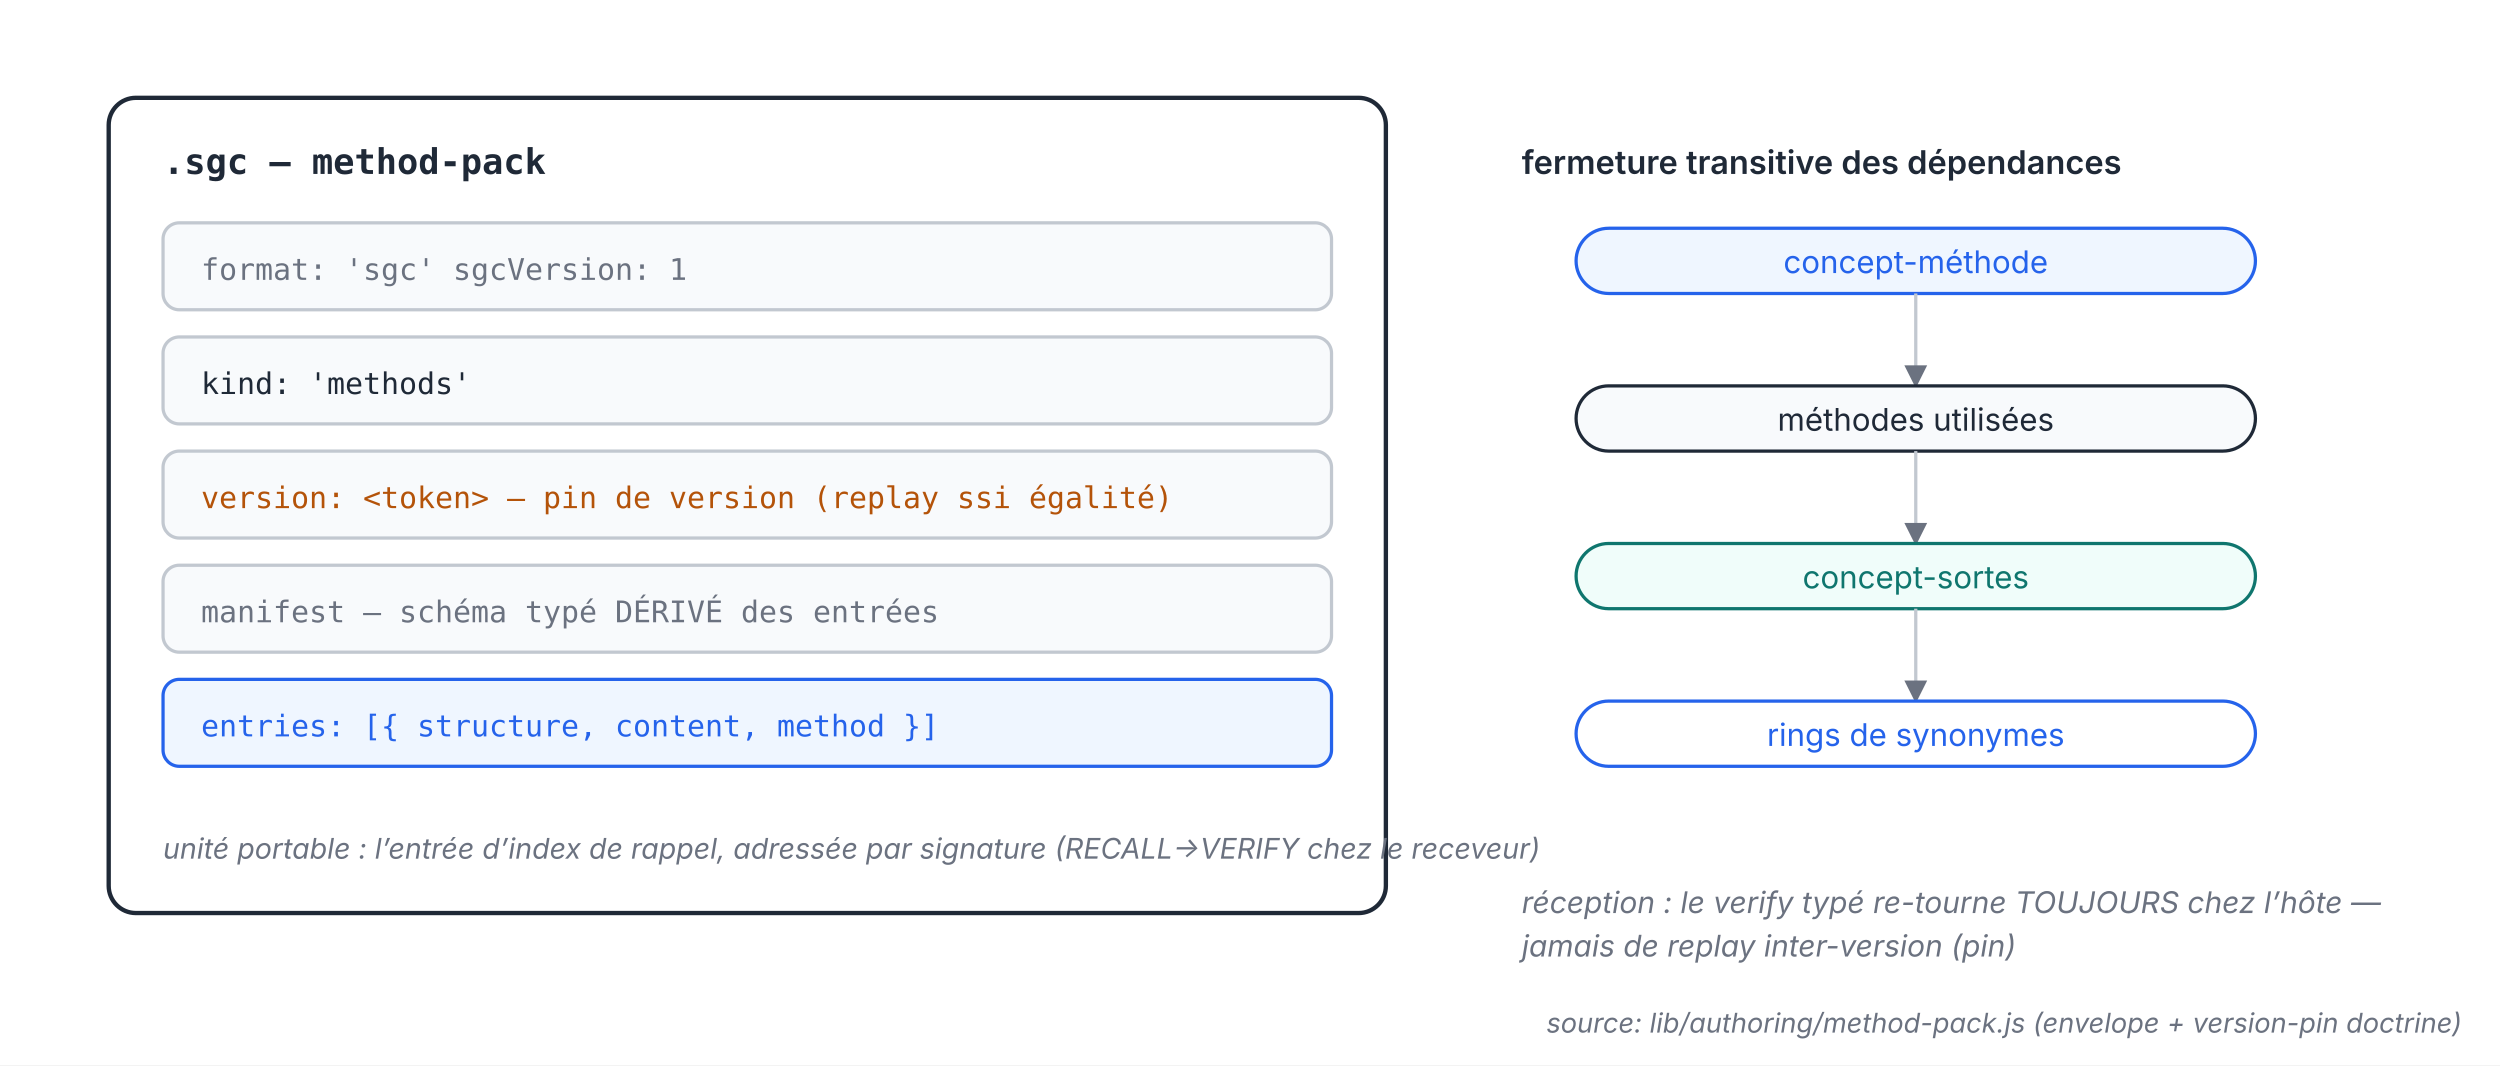
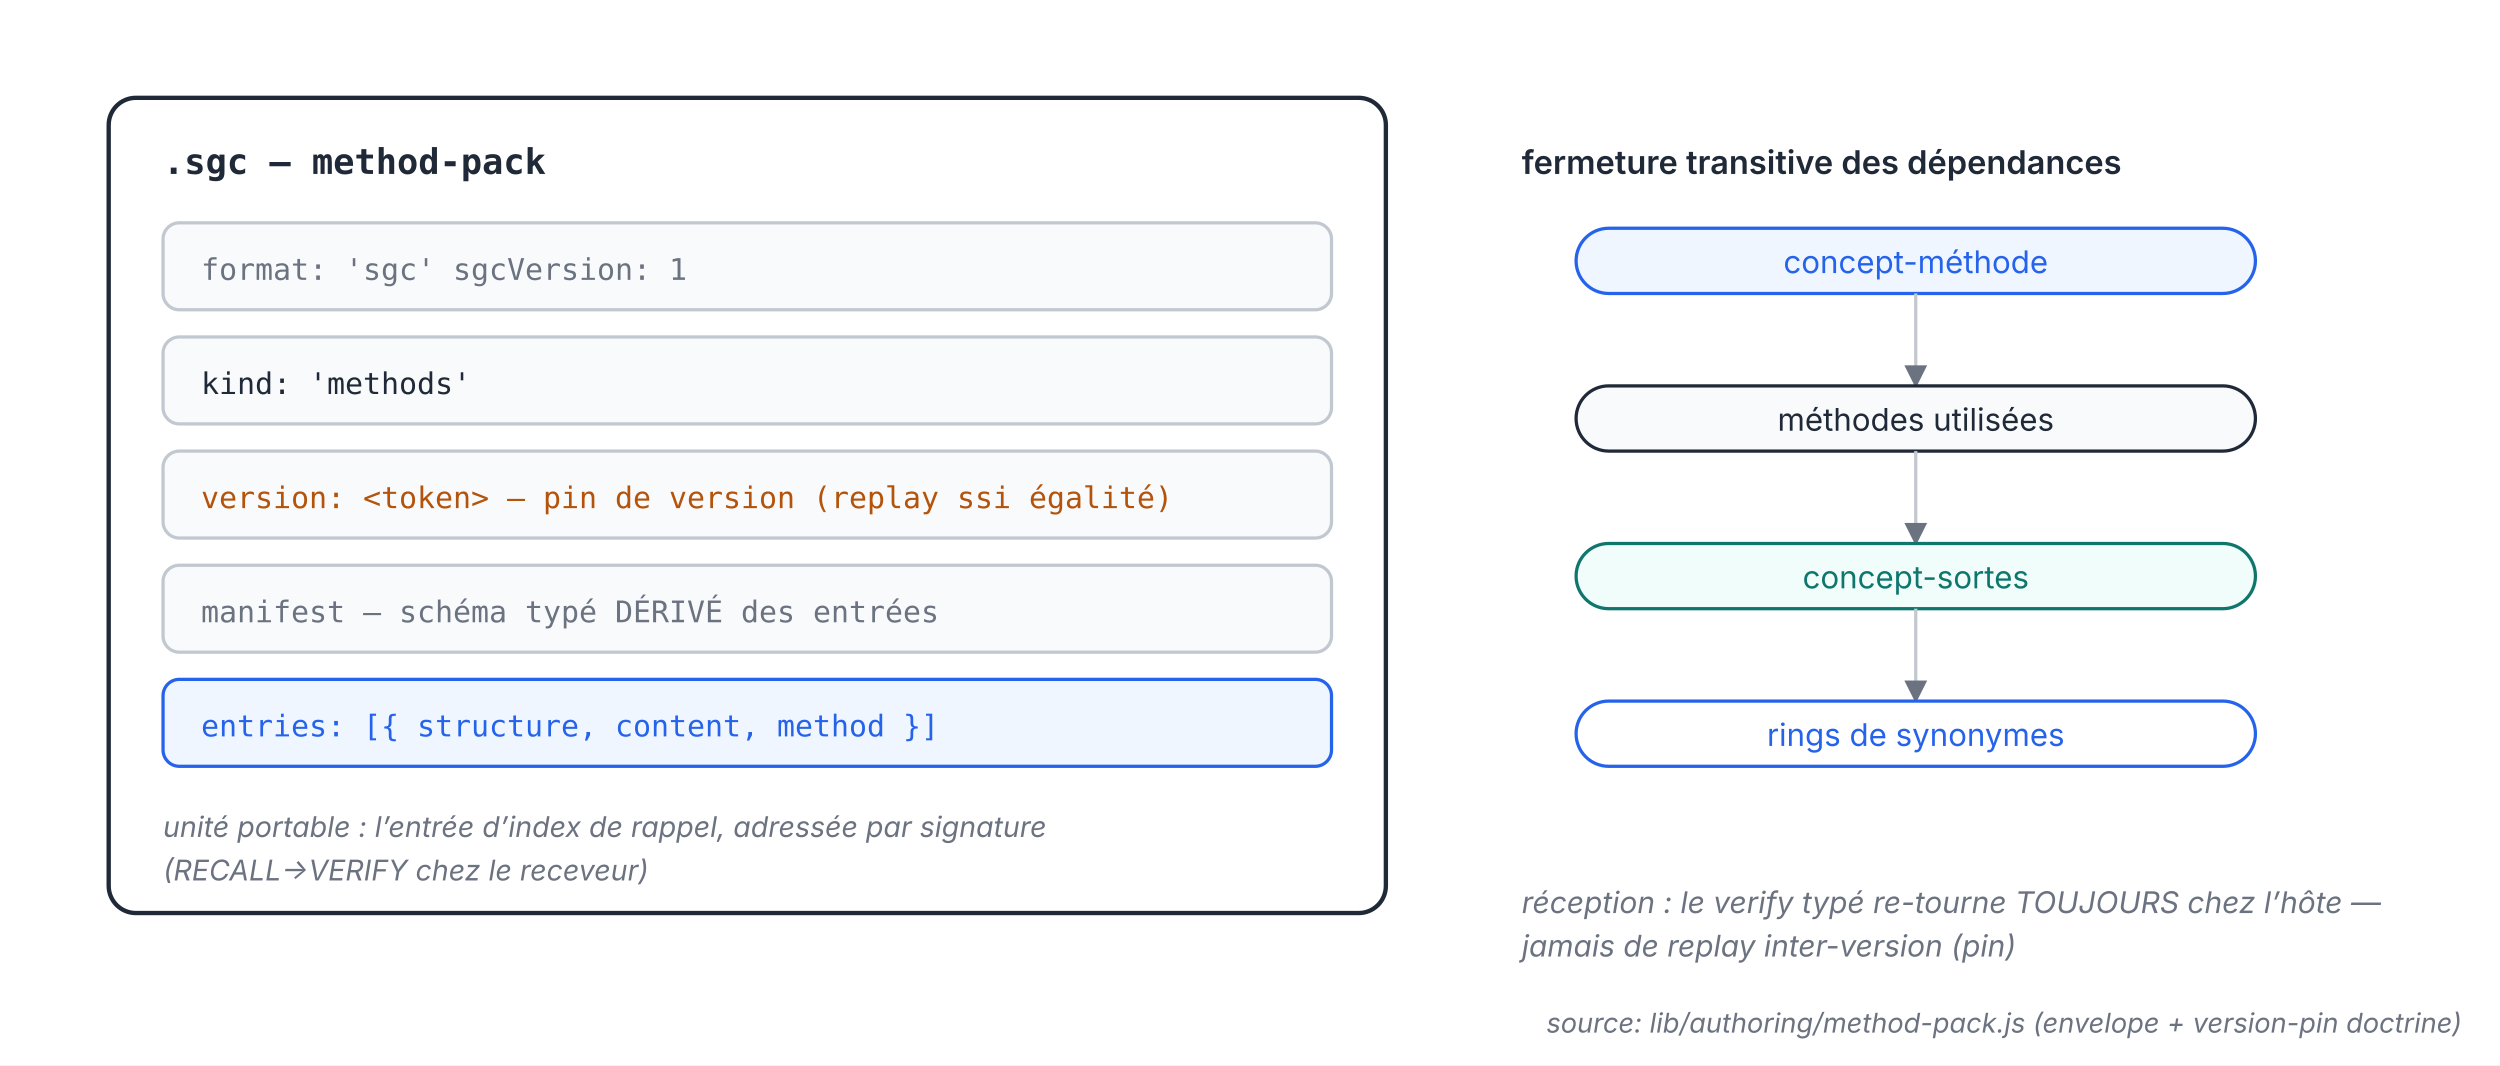
<svg xmlns="http://www.w3.org/2000/svg" viewBox="0 0 920 392" font-family="Inter,'Segoe UI',Helvetica,Arial,sans-serif">
  <defs>
    <marker id="arr" viewBox="0 0 10 10" refX="9" refY="5" markerWidth="7" markerHeight="7" orient="auto-start-reverse">
      <path d="M0,0 L10,5 L0,10 z" fill="#6b7280" />
    </marker>
  </defs>
  <rect width="920" height="392" fill="white" />
  <rect x="40" y="36" width="470" height="300" rx="10" fill="white" stroke="#1f2937" stroke-width="1.6" />
  <text x="60" y="64" font-size="13" fill="#1f2937" text-anchor="start" font-weight="700" font-style="normal" font-family="ui-monospace,Consolas,Menlo,monospace">.sgc — method-pack</text>
  <rect x="60" y="82" width="430" height="32" rx="6" fill="#f8fafc" stroke="#c2c8d0" stroke-width="1.2" />
  <text x="74" y="103" font-size="11" fill="#6b7280" text-anchor="start" font-weight="normal" font-style="normal" font-family="ui-monospace,Consolas,Menlo,monospace">format: 'sgc'   sgcVersion: 1</text>
  <rect x="60" y="124" width="430" height="32" rx="6" fill="#f8fafc" stroke="#c2c8d0" stroke-width="1.2" />
  <text x="74" y="145" font-size="11" fill="#1f2937" text-anchor="start" font-weight="normal" font-style="normal" font-family="ui-monospace,Consolas,Menlo,monospace">kind: 'methods'</text>
  <rect x="60" y="166" width="430" height="32" rx="6" fill="#f8fafc" stroke="#c2c8d0" stroke-width="1.2" />
  <text x="74" y="187" font-size="11" fill="#b45309" text-anchor="start" font-weight="normal" font-style="normal" font-family="ui-monospace,Consolas,Menlo,monospace">version: &lt;token&gt;  — pin de version (replay ssi égalité)</text>
  <rect x="60" y="208" width="430" height="32" rx="6" fill="#f8fafc" stroke="#c2c8d0" stroke-width="1.2" />
  <text x="74" y="229" font-size="11" fill="#6b7280" text-anchor="start" font-weight="normal" font-style="normal" font-family="ui-monospace,Consolas,Menlo,monospace">manifest — schéma typé DÉRIVÉ des entrées</text>
  <rect x="60" y="250" width="430" height="32" rx="6" fill="#eff6ff" stroke="#2563eb" stroke-width="1.2" />
  <text x="74" y="271" font-size="11" fill="#2563eb" text-anchor="start" font-weight="normal" font-style="normal" font-family="ui-monospace,Consolas,Menlo,monospace">entries: [{ structure, content, method }]</text>
-   <text x="60" y="316" font-size="10.5" fill="#6b7280" text-anchor="start" font-weight="normal" font-style="italic" font-family="inherit">unité portable : l’entrée d’index de rappel, adressée par signature (RECALL→VERIFY chez le receveur)</text>
+   <text x="60" y="308" font-size="10.5" fill="#6b7280" text-anchor="start" font-weight="normal" font-style="italic" font-family="inherit">unité portable : l’entrée d’index de rappel, adressée par signature</text>
+   <text x="60" y="324" font-size="10.5" fill="#6b7280" text-anchor="start" font-weight="normal" font-style="italic" font-family="inherit">(RECALL→VERIFY chez le receveur)</text>
  <text x="560" y="64" font-size="12" fill="#1f2937" text-anchor="start" font-weight="600" font-style="normal" font-family="inherit">fermeture transitive des dépendances</text>
  <rect x="580" y="84" width="250" height="24" rx="12" fill="#eff6ff" stroke="#2563eb" stroke-width="1.2" />
  <text x="705" y="100.5" font-size="11.5" fill="#2563eb" text-anchor="middle" font-weight="normal" font-style="normal" font-family="inherit">concept-méthode</text>
  <line x1="705" y1="108" x2="705" y2="142" stroke="#c2c8d0" stroke-width="1.2" marker-end="url(#arr)" />
  <rect x="580" y="142" width="250" height="24" rx="12" fill="#f8fafc" stroke="#1f2937" stroke-width="1.2" />
  <text x="705" y="158.5" font-size="11.5" fill="#1f2937" text-anchor="middle" font-weight="normal" font-style="normal" font-family="inherit">méthodes utilisées</text>
  <line x1="705" y1="166" x2="705" y2="200" stroke="#c2c8d0" stroke-width="1.2" marker-end="url(#arr)" />
  <rect x="580" y="200" width="250" height="24" rx="12" fill="#f0fdfa" stroke="#0f766e" stroke-width="1.2" />
  <text x="705" y="216.5" font-size="11.5" fill="#0f766e" text-anchor="middle" font-weight="normal" font-style="normal" font-family="inherit">concept-sortes</text>
  <line x1="705" y1="224" x2="705" y2="258" stroke="#c2c8d0" stroke-width="1.2" marker-end="url(#arr)" />
  <rect x="580" y="258" width="250" height="24" rx="12" fill="white" stroke="#2563eb" stroke-width="1.2" />
  <text x="705" y="274.5" font-size="11.5" fill="#2563eb" text-anchor="middle" font-weight="normal" font-style="normal" font-family="inherit">rings de synonymes</text>
  <text x="560" y="336" font-size="11" fill="#6b7280" text-anchor="start" font-weight="normal" font-style="italic" font-family="inherit">réception : le verify typé re-tourne TOUJOURS chez l’hôte —</text>
  <text x="560" y="352" font-size="11" fill="#6b7280" text-anchor="start" font-weight="normal" font-style="italic" font-family="inherit">jamais de replay inter-version (pin)</text>
  <text x="906" y="380" font-size="10" fill="#6b7280" text-anchor="end" font-weight="normal" font-style="italic" font-family="inherit">source: lib/authoring/method-pack.js (envelope + version-pin doctrine)</text>
</svg>
